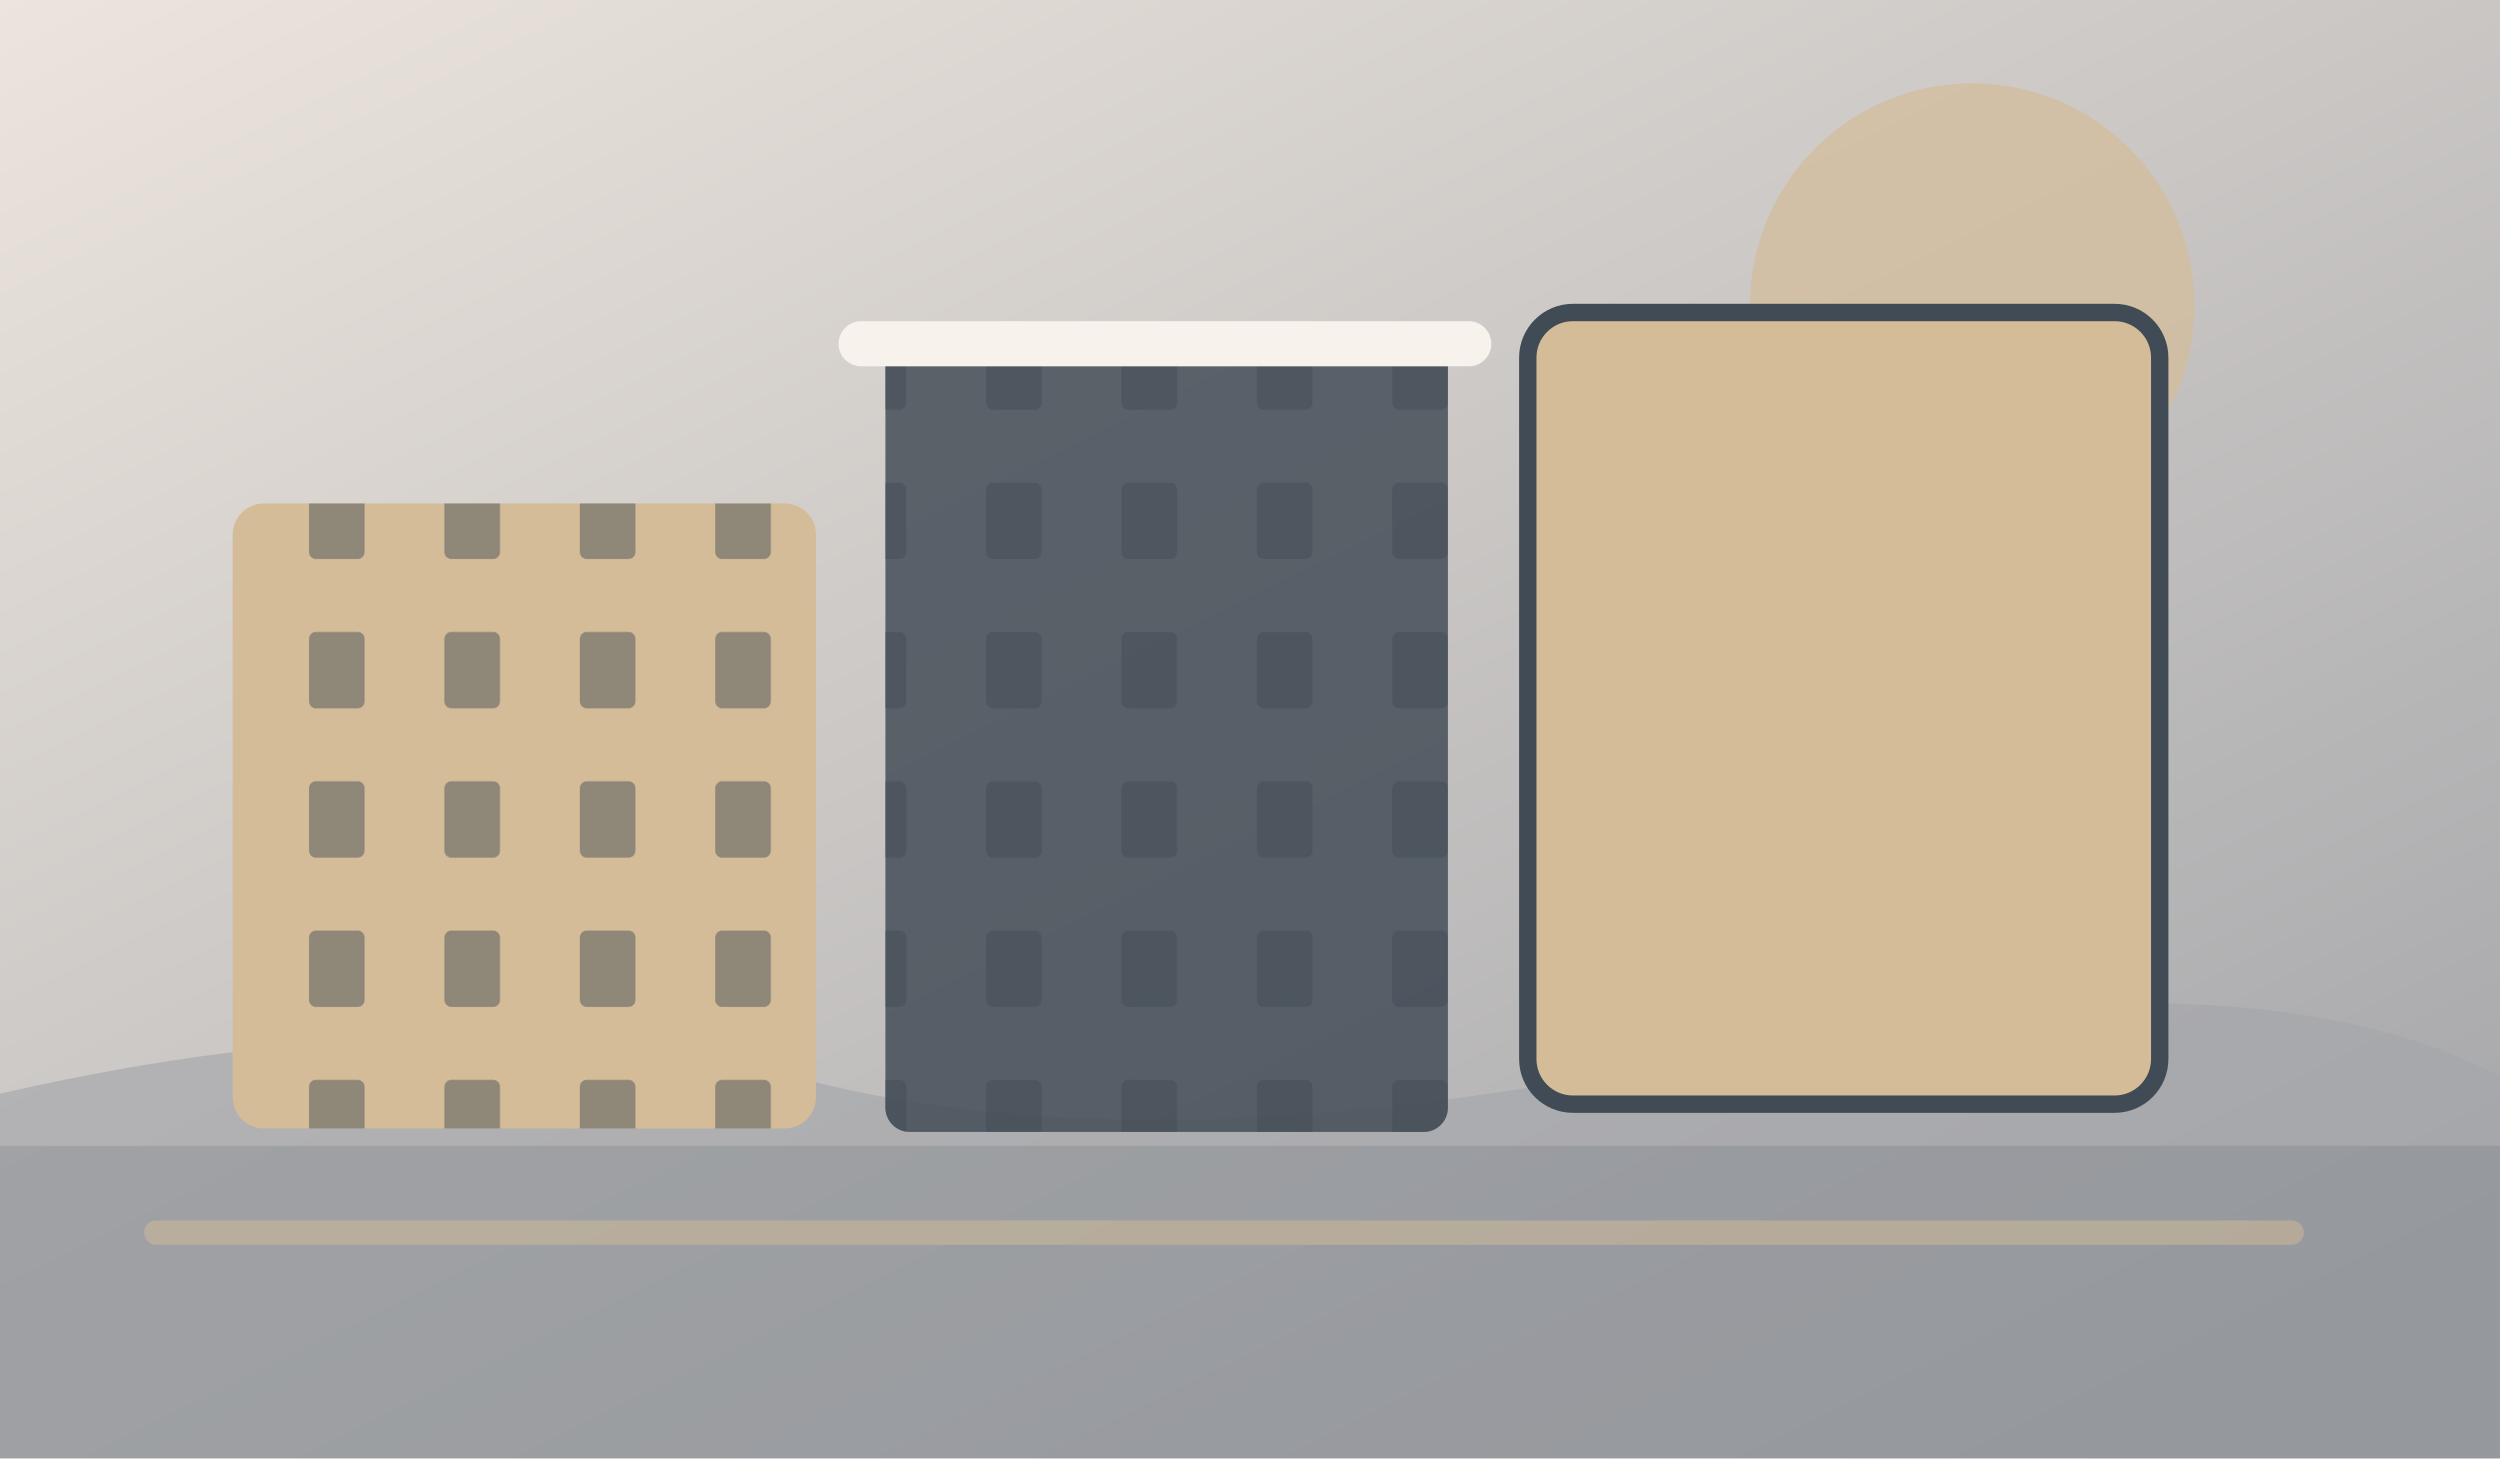
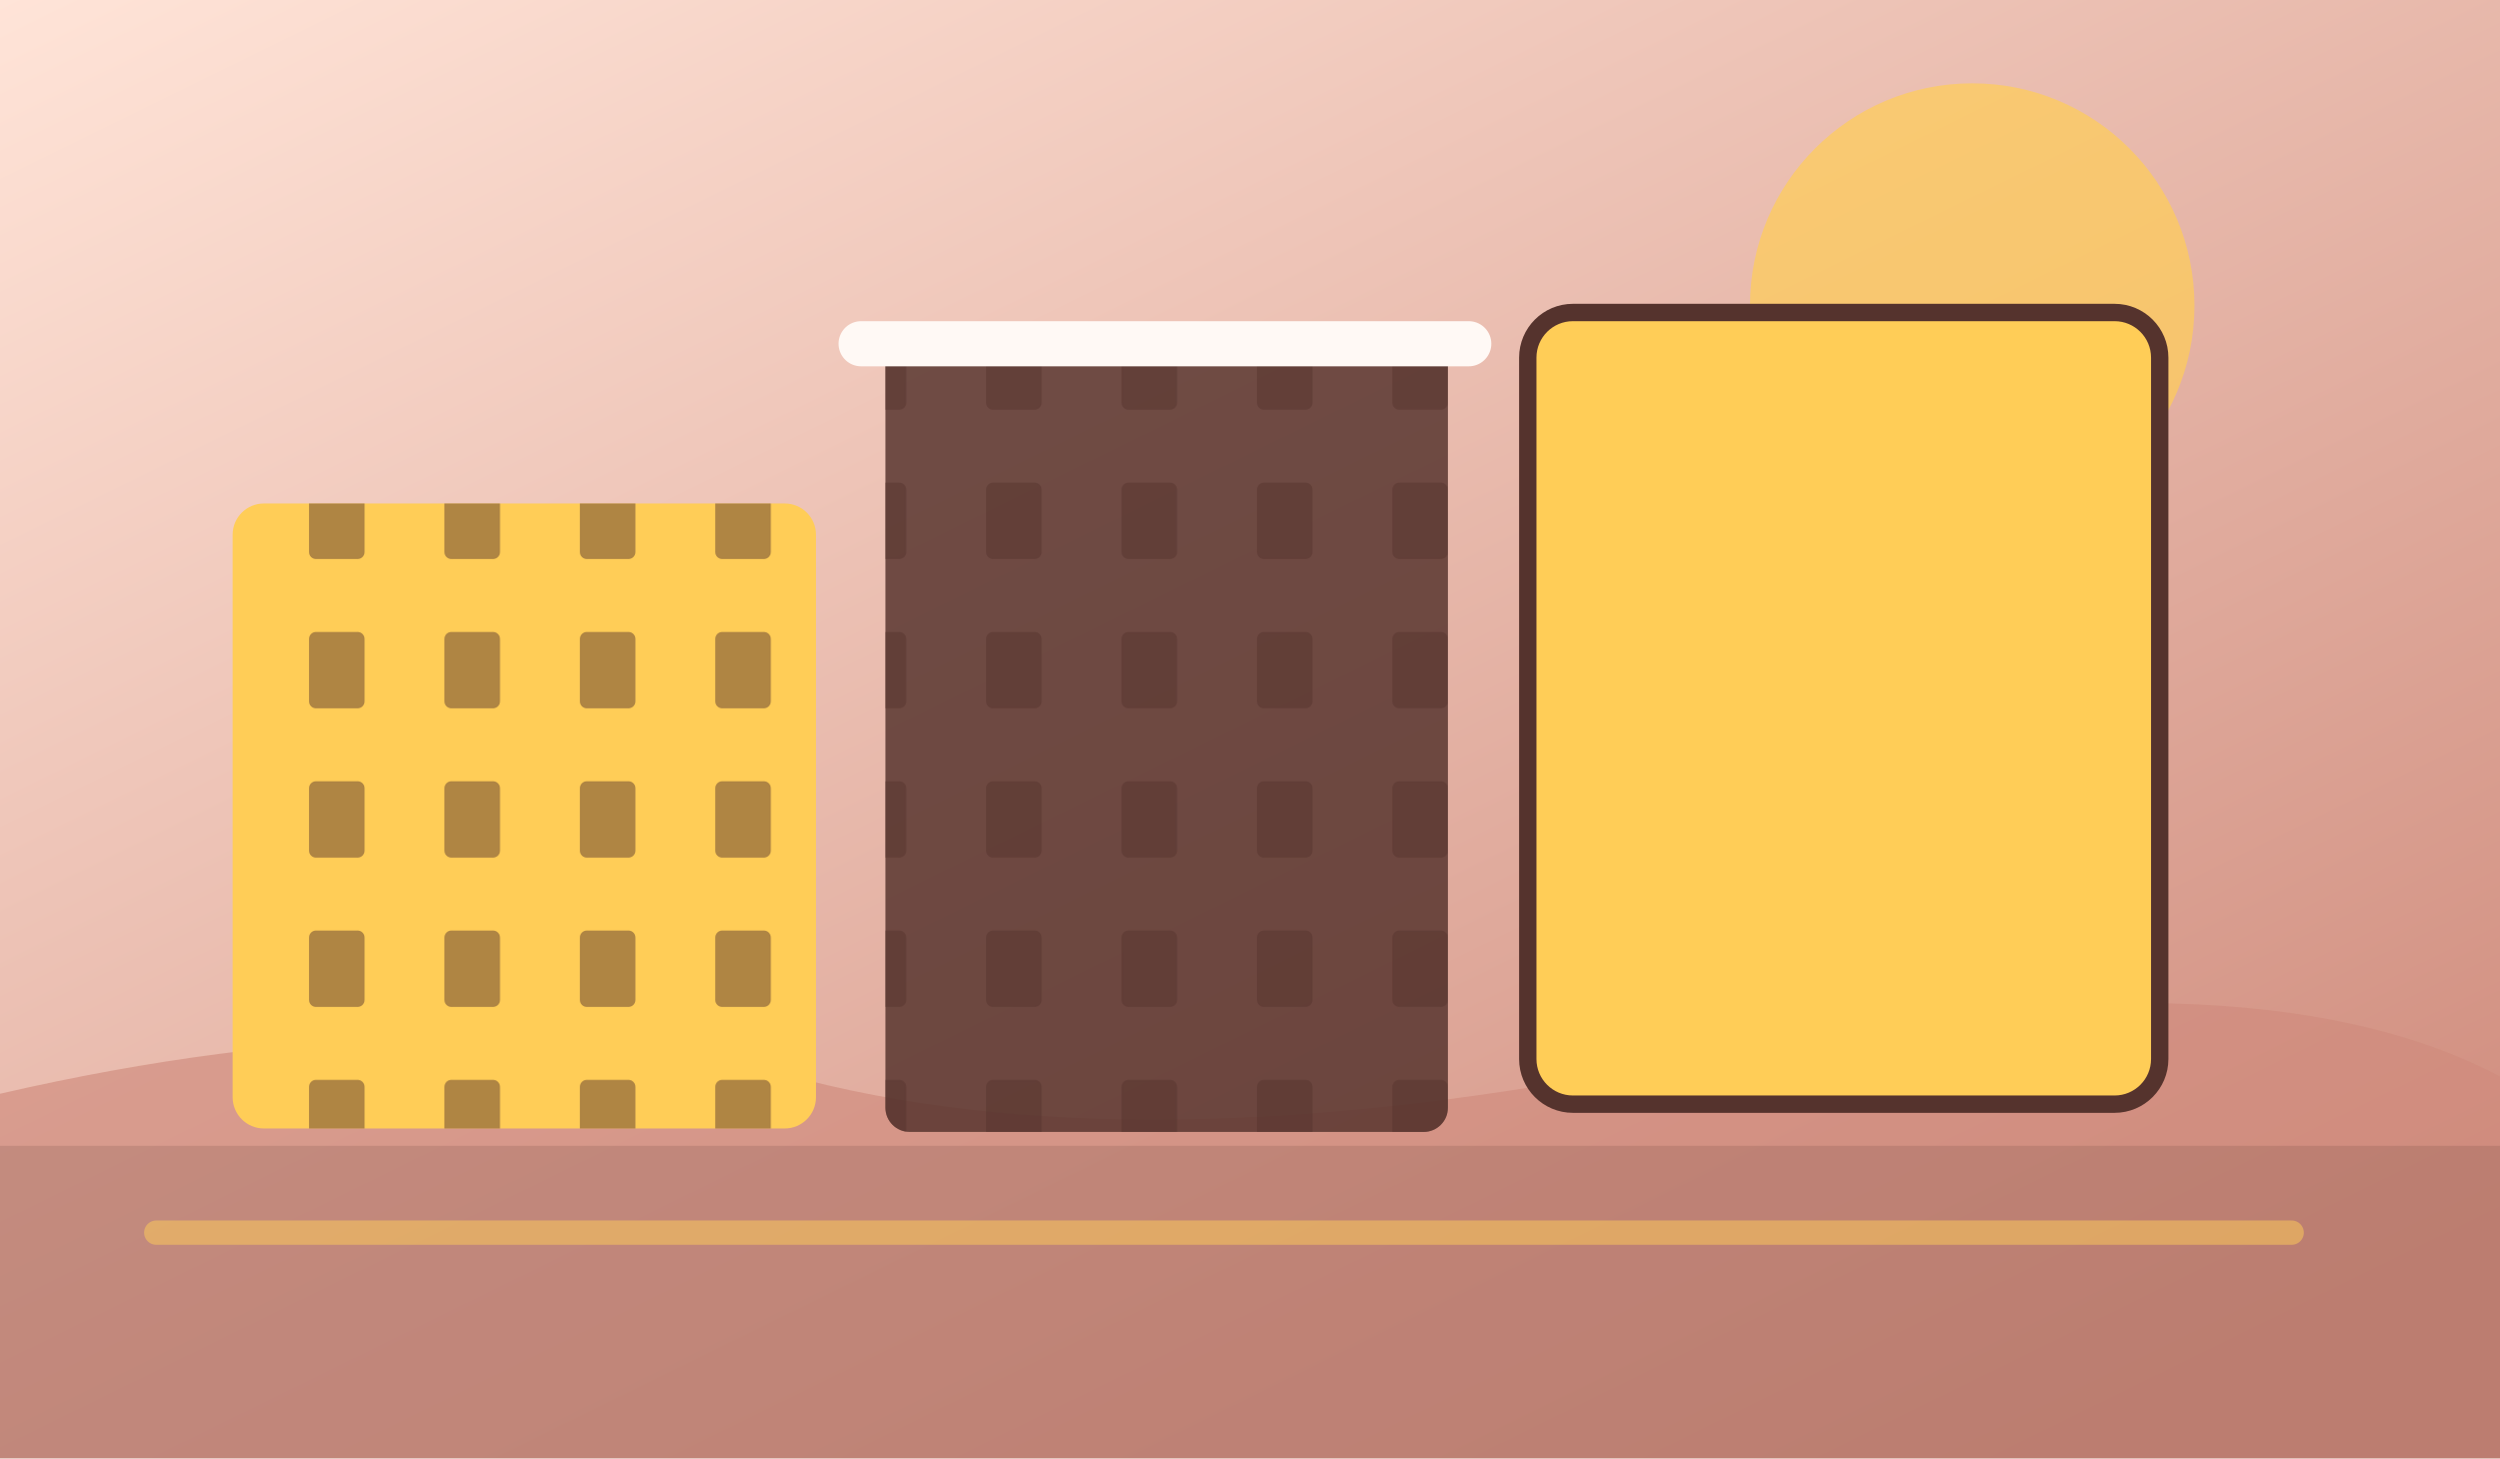
<svg xmlns="http://www.w3.org/2000/svg" width="720" height="420" viewBox="0 0 720 420" role="img" aria-label="Ilustración editorial inmobiliaria">
  <defs>
    <linearGradient id="sky" x2=".85" y2="1">
-       <stop stop-color="#ece5dd" />
-       <stop offset="1" stop-color="#a5a6aa" />
+       <stop stop-color="#ffe4d8" />
+       <stop offset="1" stop-color="#cf8b7c" />
    </linearGradient>
    <pattern id="window" width="39" height="43" patternUnits="userSpaceOnUse">
-       <rect x="11" y="10" width="16" height="22" rx="2" fill="#414b56" opacity=".47" />
+       <rect x="11" y="10" width="16" height="22" rx="2" fill="#55332d" opacity=".47" />
    </pattern>
  </defs>
  <rect width="720" height="420" fill="url(#sky)" />
-   <circle cx="568" cy="88" r="64" fill="#d4bc98" opacity=".7" />
-   <path d="M0 315Q130 285 232 311T490 304T720 310V420H0Z" fill="#a5a6aa" opacity=".65" />
-   <rect x="67" y="145" width="168" height="180" rx="9" fill="#d4bc98" />
+   <circle cx="568" cy="88" r="64" fill="#ffcd57" opacity=".7" />
+   <path d="M0 315Q130 285 232 311T490 304T720 310V420H0Z" fill="#cf8b7c" opacity=".65" />
+   <rect x="67" y="145" width="168" height="180" rx="9" fill="#ffcd57" />
  <rect x="67" y="145" width="168" height="180" rx="9" fill="url(#window)" />
-   <rect x="255" y="98" width="162" height="228" rx="7" fill="#414b56" opacity=".83" />
+   <rect x="255" y="98" width="162" height="228" rx="7" fill="#55332d" opacity=".83" />
  <rect x="255" y="98" width="162" height="228" rx="7" fill="url(#window)" />
-   <path d="M248 99h175" stroke="#f7f2eb" stroke-width="13" stroke-linecap="round" />
+   <path d="M248 99h175" stroke="#fff9f5" stroke-width="13" stroke-linecap="round" />
  <g transform="translate(440 90)">
-     <rect width="182" height="228" rx="13" fill="#d4bc98" stroke="#414b56" stroke-width="5" />
-     <path d="M480 155h98M480 188h98M480 221h72M480 254h97" stroke="#a5a6aa" stroke-width="9" stroke-linecap="round" />
-     <circle cx="530" cy="294" r="18" fill="#f7f2eb" />
+     <rect width="182" height="228" rx="13" fill="#ffcd57" stroke="#55332d" stroke-width="5" />
+     <path d="M480 155h98M480 188h98M480 221h72M480 254h97" stroke="#cf8b7c" stroke-width="9" stroke-linecap="round" />
+     <circle cx="530" cy="294" r="18" fill="#fff9f5" />
  </g>
-   <path d="M0 330H720V420H0Z" fill="#414b56" opacity=".16" />
-   <path d="M45 355H660" stroke="#d4bc98" stroke-width="7" opacity=".5" stroke-linecap="round" />
+   <path d="M0 330H720V420H0Z" fill="#55332d" opacity=".16" />
+   <path d="M45 355H660" stroke="#ffcd57" stroke-width="7" opacity=".5" stroke-linecap="round" />
</svg>
